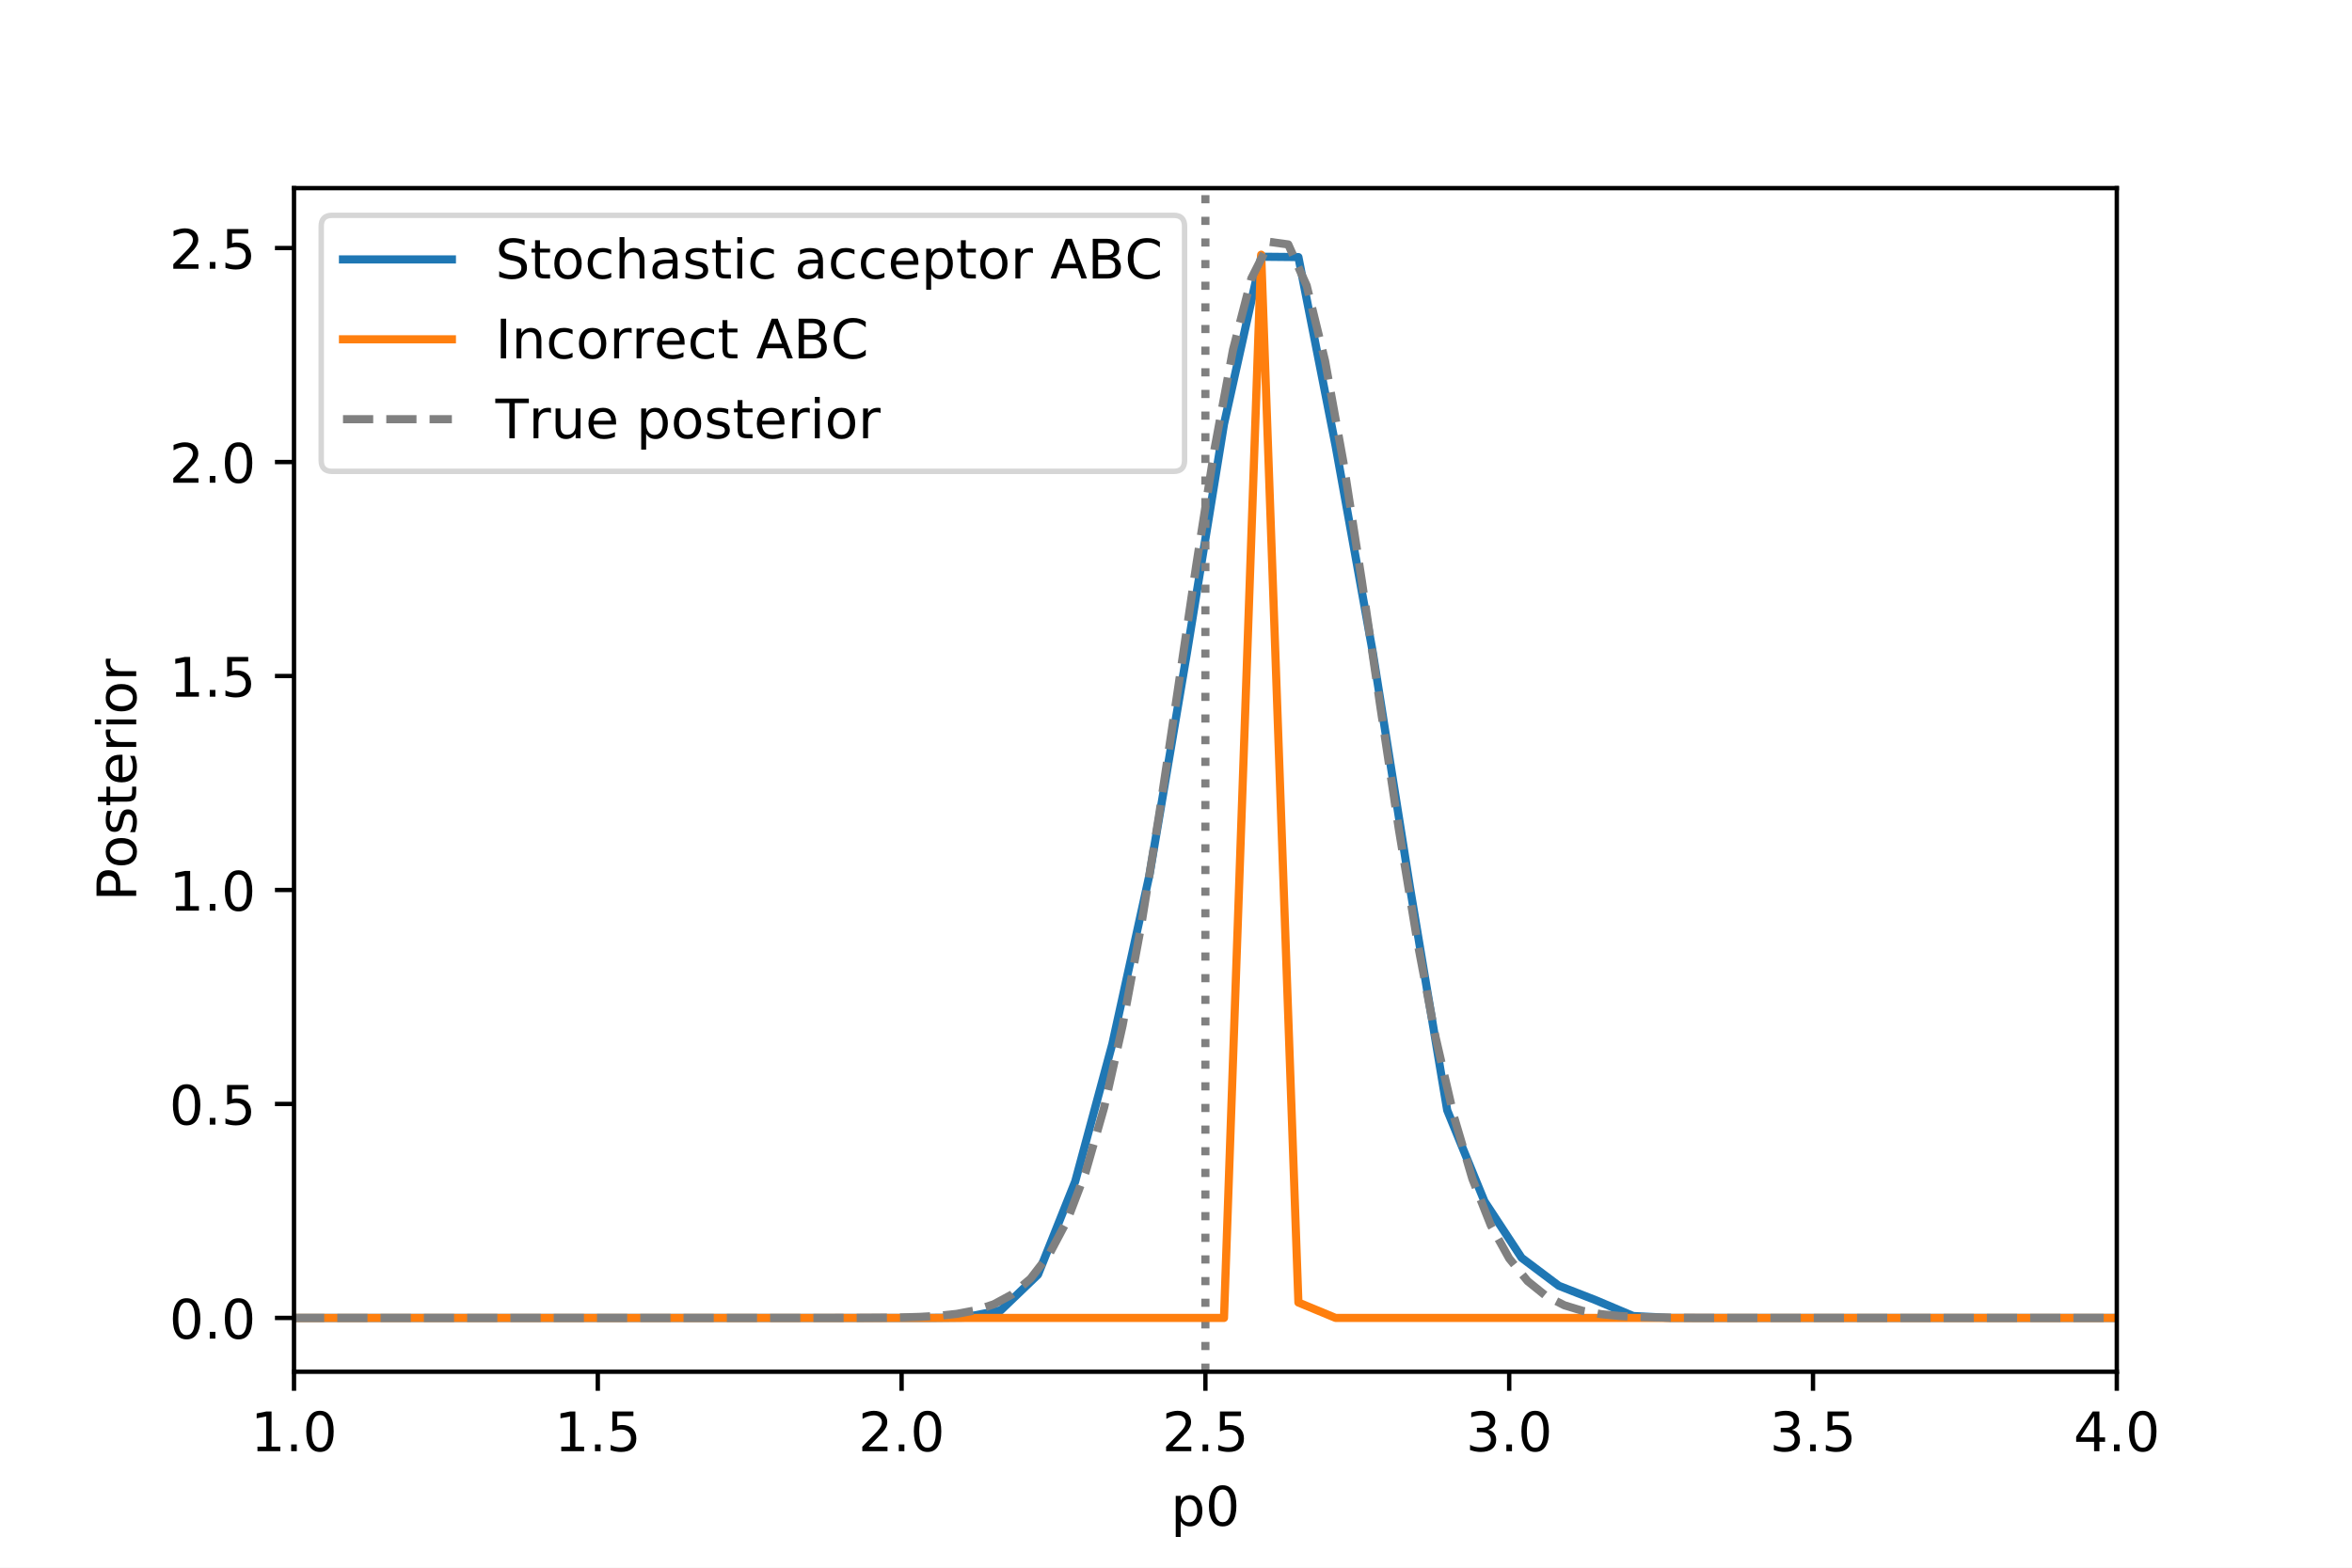
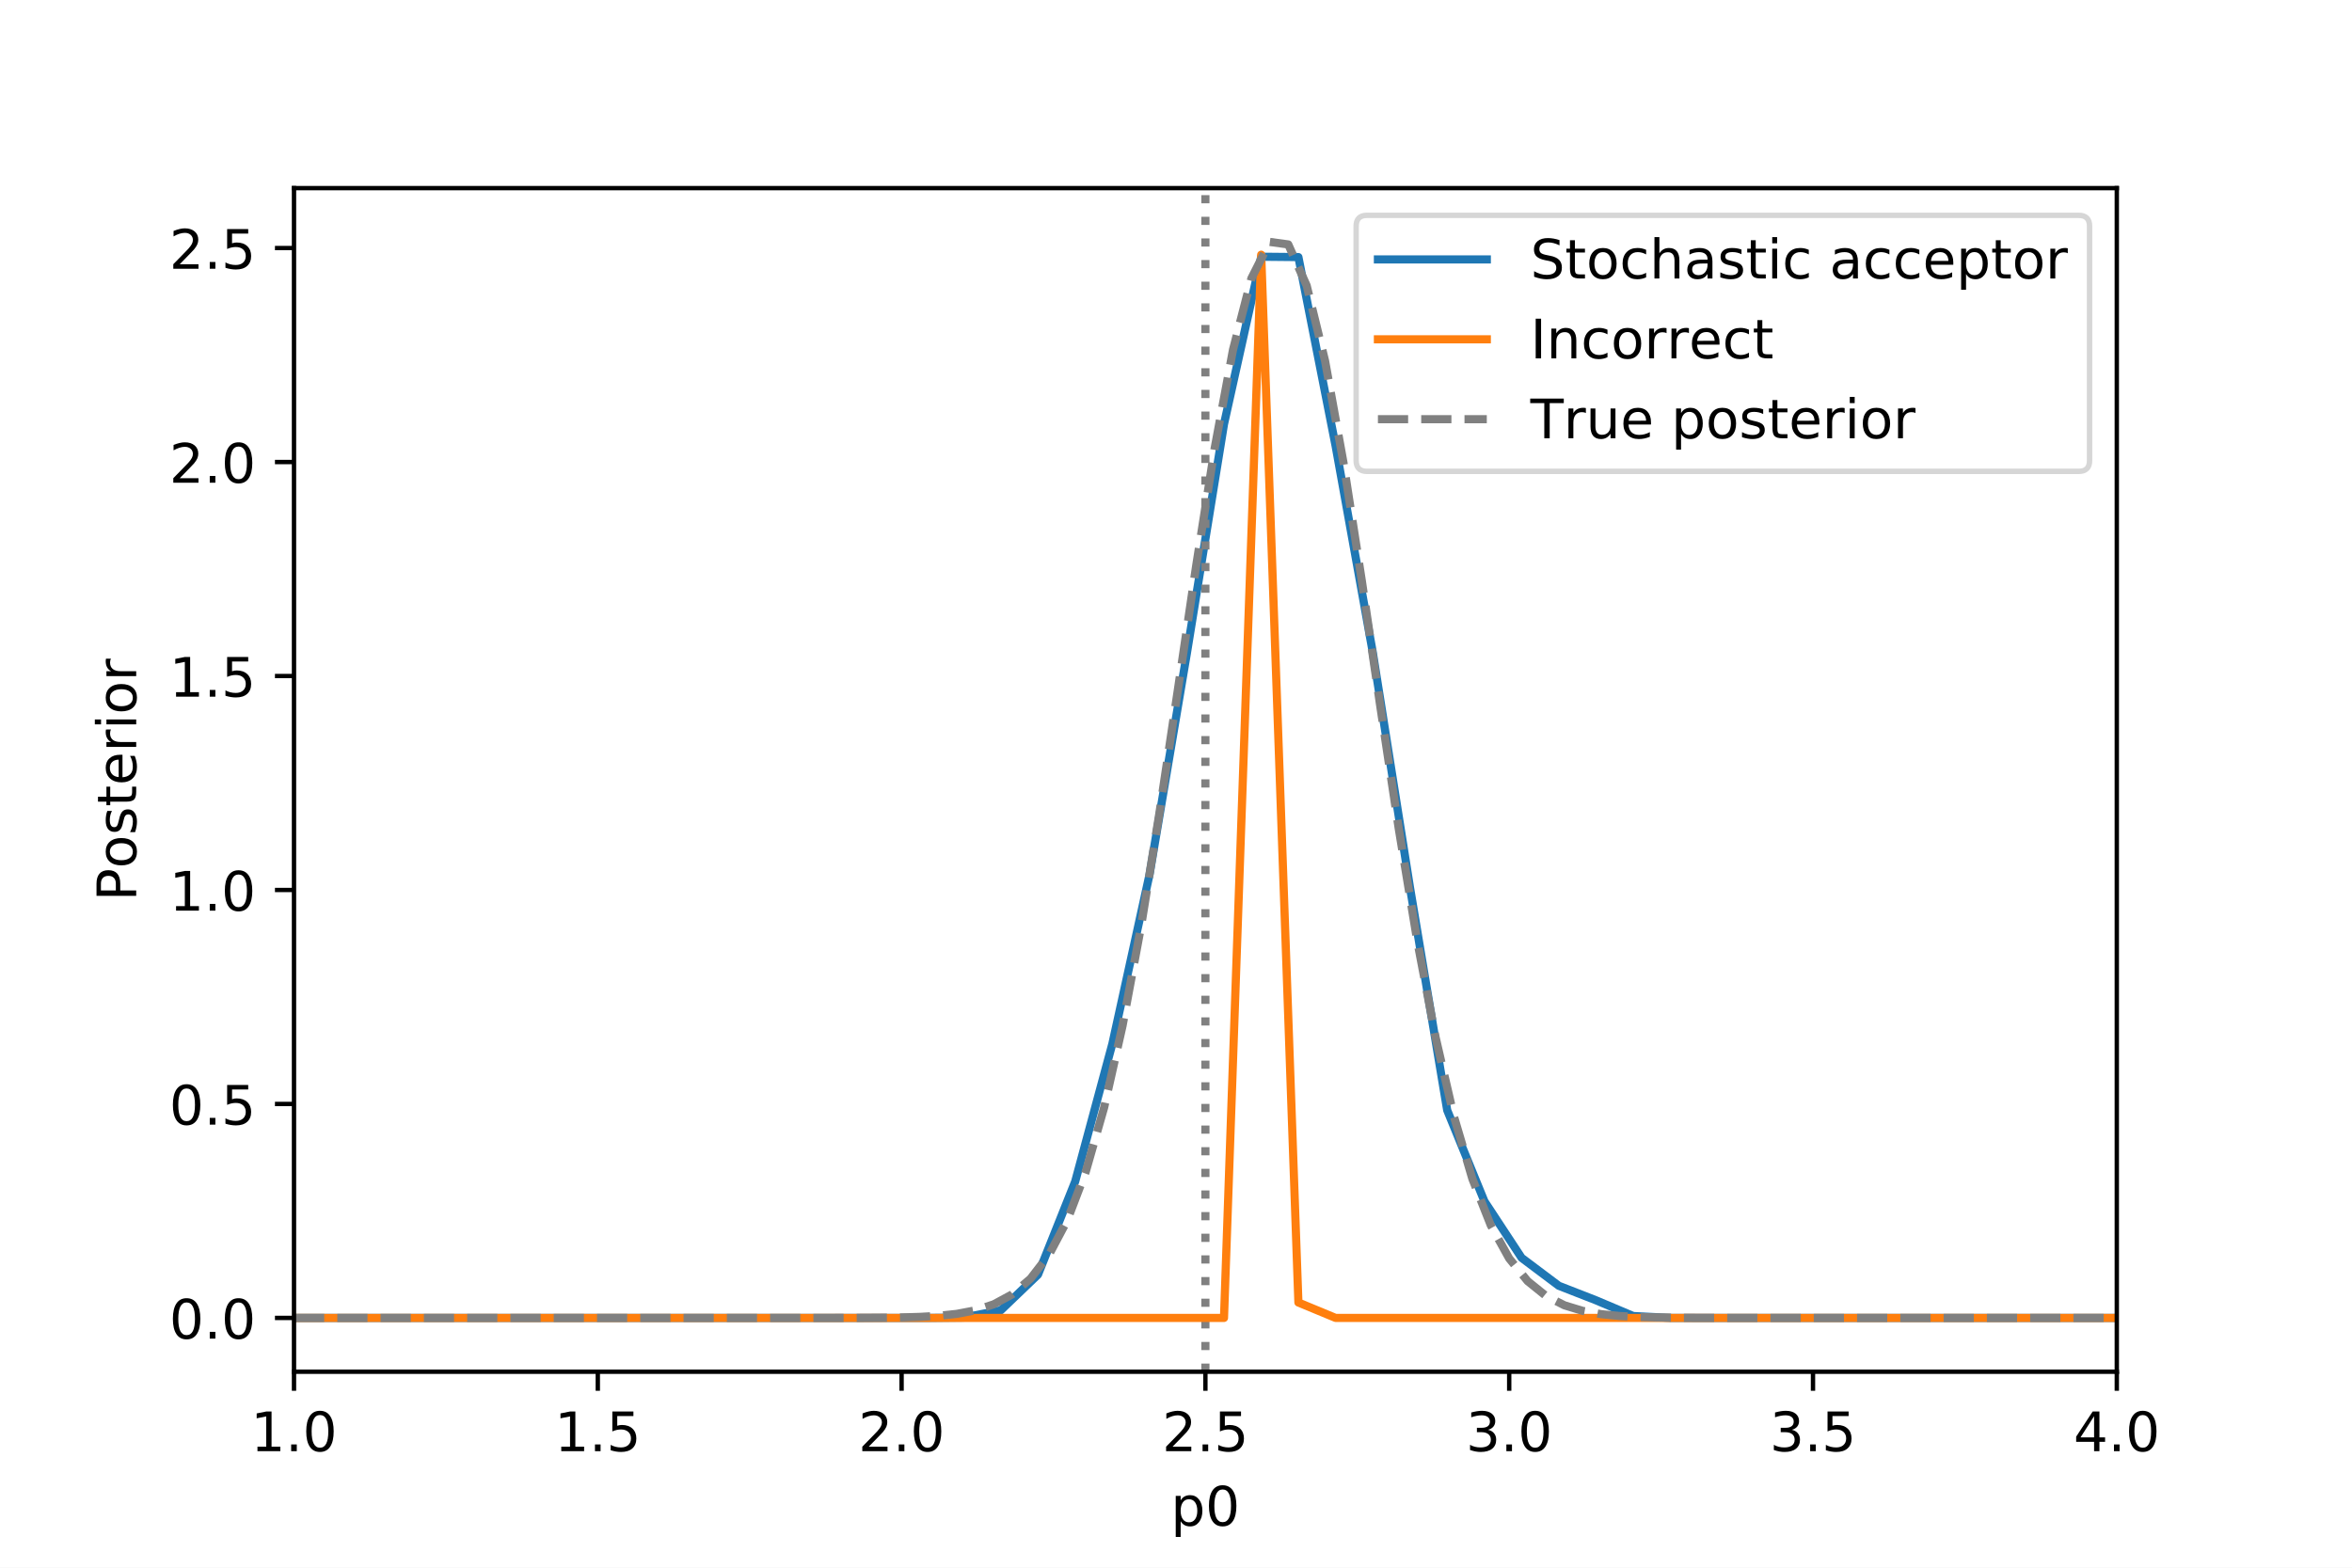
<svg xmlns="http://www.w3.org/2000/svg" xmlns:xlink="http://www.w3.org/1999/xlink" height="288pt" version="1.1" viewBox="0 0 432 288" width="432pt">
  <defs>
    <style type="text/css">
*{stroke-linecap:butt;stroke-linejoin:round;}
  </style>
  </defs>
  <g id="figure_1">
    <g id="patch_1">
      <path d="M 0 288  L 432 288  L 432 0  L 0 0  z " style="fill:#ffffff;" />
    </g>
    <g id="axes_1">
      <g id="patch_2">
        <path d="M 54 252  L 388.8 252  L 388.8 34.56  L 54 34.56  z " style="fill:#ffffff;" />
      </g>
      <g id="matplotlib.axis_1">
        <g id="xtick_1">
          <g id="line2d_1">
            <defs>
-               <path d="M 0 0  L 0 3.5  " id="maf47d4e8b6" style="stroke:#000000;stroke-width:0.8;" />
-             </defs>
-             <g>
-               <use style="stroke:#000000;stroke-width:0.8;" x="54" xlink:href="#maf47d4e8b6" y="252" />
+               <path d="M 0 0  L 0 3.5  " id="m9cbf5cbd6d" style="stroke:#000000;stroke-width:0.8;" />
+             </defs>
+             <g>
+               <use style="stroke:#000000;stroke-width:0.8;" x="54" xlink:href="#m9cbf5cbd6d" y="252" />
            </g>
          </g>
          <g id="text_1">
            <defs>
              <path d="M 12.406 8.297  L 28.516 8.297  L 28.516 63.922  L 10.984 60.406  L 10.984 69.391  L 28.422 72.906  L 38.281 72.906  L 38.281 8.297  L 54.391 8.297  L 54.391 0  L 12.406 0  z " id="DejaVuSans-49" />
              <path d="M 10.688 12.406  L 21 12.406  L 21 0  L 10.688 0  z " id="DejaVuSans-46" />
              <path d="M 31.781 66.406  Q 24.172 66.406 20.328 58.906  Q 16.5 51.422 16.5 36.375  Q 16.5 21.391 20.328 13.891  Q 24.172 6.391 31.781 6.391  Q 39.453 6.391 43.281 13.891  Q 47.125 21.391 47.125 36.375  Q 47.125 51.422 43.281 58.906  Q 39.453 66.406 31.781 66.406  z M 31.781 74.219  Q 44.047 74.219 50.516 64.516  Q 56.984 54.828 56.984 36.375  Q 56.984 17.969 50.516 8.266  Q 44.047 -1.422 31.781 -1.422  Q 19.531 -1.422 13.062 8.266  Q 6.594 17.969 6.594 36.375  Q 6.594 54.828 13.062 64.516  Q 19.531 74.219 31.781 74.219  z " id="DejaVuSans-48" />
            </defs>
            <g transform="translate(46.04844 266.5984)scale(0.1 -0.1)">
              <use xlink:href="#DejaVuSans-49" />
              <use x="63.623" xlink:href="#DejaVuSans-46" />
              <use x="95.41" xlink:href="#DejaVuSans-48" />
            </g>
          </g>
        </g>
        <g id="xtick_2">
          <g id="line2d_2">
            <g>
-               <use style="stroke:#000000;stroke-width:0.8;" x="109.8" xlink:href="#maf47d4e8b6" y="252" />
+               <use style="stroke:#000000;stroke-width:0.8;" x="109.8" xlink:href="#m9cbf5cbd6d" y="252" />
            </g>
          </g>
          <g id="text_2">
            <defs>
              <path d="M 10.797 72.906  L 49.516 72.906  L 49.516 64.594  L 19.828 64.594  L 19.828 46.734  Q 21.969 47.469 24.109 47.828  Q 26.266 48.188 28.422 48.188  Q 40.625 48.188 47.75 41.5  Q 54.891 34.812 54.891 23.391  Q 54.891 11.625 47.562 5.094  Q 40.234 -1.422 26.906 -1.422  Q 22.312 -1.422 17.547 -0.641  Q 12.797 0.141 7.719 1.703  L 7.719 11.625  Q 12.109 9.234 16.797 8.062  Q 21.484 6.891 26.703 6.891  Q 35.156 6.891 40.078 11.328  Q 45.016 15.766 45.016 23.391  Q 45.016 31 40.078 35.438  Q 35.156 39.891 26.703 39.891  Q 22.75 39.891 18.812 39.016  Q 14.891 38.141 10.797 36.281  z " id="DejaVuSans-53" />
            </defs>
            <g transform="translate(101.8484 266.5984)scale(0.1 -0.1)">
              <use xlink:href="#DejaVuSans-49" />
              <use x="63.623" xlink:href="#DejaVuSans-46" />
              <use x="95.41" xlink:href="#DejaVuSans-53" />
            </g>
          </g>
        </g>
        <g id="xtick_3">
          <g id="line2d_3">
            <g>
-               <use style="stroke:#000000;stroke-width:0.8;" x="165.6" xlink:href="#maf47d4e8b6" y="252" />
+               <use style="stroke:#000000;stroke-width:0.8;" x="165.6" xlink:href="#m9cbf5cbd6d" y="252" />
            </g>
          </g>
          <g id="text_3">
            <defs>
              <path d="M 19.188 8.297  L 53.609 8.297  L 53.609 0  L 7.328 0  L 7.328 8.297  Q 12.938 14.109 22.625 23.891  Q 32.328 33.688 34.812 36.531  Q 39.547 41.844 41.422 45.531  Q 43.312 49.219 43.312 52.781  Q 43.312 58.594 39.234 62.25  Q 35.156 65.922 28.609 65.922  Q 23.969 65.922 18.812 64.312  Q 13.672 62.703 7.812 59.422  L 7.812 69.391  Q 13.766 71.781 18.938 73  Q 24.125 74.219 28.422 74.219  Q 39.75 74.219 46.484 68.547  Q 53.219 62.891 53.219 53.422  Q 53.219 48.922 51.531 44.891  Q 49.859 40.875 45.406 35.406  Q 44.188 33.984 37.641 27.219  Q 31.109 20.453 19.188 8.297  z " id="DejaVuSans-50" />
            </defs>
            <g transform="translate(157.6484 266.5984)scale(0.1 -0.1)">
              <use xlink:href="#DejaVuSans-50" />
              <use x="63.623" xlink:href="#DejaVuSans-46" />
              <use x="95.41" xlink:href="#DejaVuSans-48" />
            </g>
          </g>
        </g>
        <g id="xtick_4">
          <g id="line2d_4">
            <g>
-               <use style="stroke:#000000;stroke-width:0.8;" x="221.4" xlink:href="#maf47d4e8b6" y="252" />
+               <use style="stroke:#000000;stroke-width:0.8;" x="221.4" xlink:href="#m9cbf5cbd6d" y="252" />
            </g>
          </g>
          <g id="text_4">
            <g transform="translate(213.4484 266.5984)scale(0.1 -0.1)">
              <use xlink:href="#DejaVuSans-50" />
              <use x="63.623" xlink:href="#DejaVuSans-46" />
              <use x="95.41" xlink:href="#DejaVuSans-53" />
            </g>
          </g>
        </g>
        <g id="xtick_5">
          <g id="line2d_5">
            <g>
-               <use style="stroke:#000000;stroke-width:0.8;" x="277.2" xlink:href="#maf47d4e8b6" y="252" />
+               <use style="stroke:#000000;stroke-width:0.8;" x="277.2" xlink:href="#m9cbf5cbd6d" y="252" />
            </g>
          </g>
          <g id="text_5">
            <defs>
              <path d="M 40.578 39.312  Q 47.656 37.797 51.625 33  Q 55.609 28.219 55.609 21.188  Q 55.609 10.406 48.188 4.484  Q 40.766 -1.422 27.094 -1.422  Q 22.516 -1.422 17.656 -0.516  Q 12.797 0.391 7.625 2.203  L 7.625 11.719  Q 11.719 9.328 16.594 8.109  Q 21.484 6.891 26.812 6.891  Q 36.078 6.891 40.938 10.547  Q 45.797 14.203 45.797 21.188  Q 45.797 27.641 41.281 31.266  Q 36.766 34.906 28.719 34.906  L 20.219 34.906  L 20.219 43.016  L 29.109 43.016  Q 36.375 43.016 40.234 45.922  Q 44.094 48.828 44.094 54.297  Q 44.094 59.906 40.109 62.906  Q 36.141 65.922 28.719 65.922  Q 24.656 65.922 20.016 65.031  Q 15.375 64.156 9.812 62.312  L 9.812 71.094  Q 15.438 72.656 20.344 73.438  Q 25.25 74.219 29.594 74.219  Q 40.828 74.219 47.359 69.109  Q 53.906 64.016 53.906 55.328  Q 53.906 49.266 50.438 45.094  Q 46.969 40.922 40.578 39.312  z " id="DejaVuSans-51" />
            </defs>
            <g transform="translate(269.2484 266.5984)scale(0.1 -0.1)">
              <use xlink:href="#DejaVuSans-51" />
              <use x="63.623" xlink:href="#DejaVuSans-46" />
              <use x="95.41" xlink:href="#DejaVuSans-48" />
            </g>
          </g>
        </g>
        <g id="xtick_6">
          <g id="line2d_6">
            <g>
-               <use style="stroke:#000000;stroke-width:0.8;" x="333" xlink:href="#maf47d4e8b6" y="252" />
+               <use style="stroke:#000000;stroke-width:0.8;" x="333" xlink:href="#m9cbf5cbd6d" y="252" />
            </g>
          </g>
          <g id="text_6">
            <g transform="translate(325.0484 266.5984)scale(0.1 -0.1)">
              <use xlink:href="#DejaVuSans-51" />
              <use x="63.623" xlink:href="#DejaVuSans-46" />
              <use x="95.41" xlink:href="#DejaVuSans-53" />
            </g>
          </g>
        </g>
        <g id="xtick_7">
          <g id="line2d_7">
            <g>
-               <use style="stroke:#000000;stroke-width:0.8;" x="388.8" xlink:href="#maf47d4e8b6" y="252" />
+               <use style="stroke:#000000;stroke-width:0.8;" x="388.8" xlink:href="#m9cbf5cbd6d" y="252" />
            </g>
          </g>
          <g id="text_7">
            <defs>
              <path d="M 37.797 64.312  L 12.891 25.391  L 37.797 25.391  z M 35.203 72.906  L 47.609 72.906  L 47.609 25.391  L 58.016 25.391  L 58.016 17.188  L 47.609 17.188  L 47.609 0  L 37.797 0  L 37.797 17.188  L 4.891 17.188  L 4.891 26.703  z " id="DejaVuSans-52" />
            </defs>
            <g transform="translate(380.8484 266.5984)scale(0.1 -0.1)">
              <use xlink:href="#DejaVuSans-52" />
              <use x="63.623" xlink:href="#DejaVuSans-46" />
              <use x="95.41" xlink:href="#DejaVuSans-48" />
            </g>
          </g>
        </g>
        <g id="text_8">
          <defs>
            <path d="M 18.109 8.203  L 18.109 -20.797  L 9.078 -20.797  L 9.078 54.688  L 18.109 54.688  L 18.109 46.391  Q 20.953 51.266 25.266 53.625  Q 29.594 56 35.594 56  Q 45.562 56 51.781 48.094  Q 58.016 40.188 58.016 27.297  Q 58.016 14.406 51.781 6.484  Q 45.562 -1.422 35.594 -1.422  Q 29.594 -1.422 25.266 0.953  Q 20.953 3.328 18.109 8.203  z M 48.688 27.297  Q 48.688 37.203 44.609 42.844  Q 40.531 48.484 33.406 48.484  Q 26.266 48.484 22.188 42.844  Q 18.109 37.203 18.109 27.297  Q 18.109 17.391 22.188 11.75  Q 26.266 6.109 33.406 6.109  Q 40.531 6.109 44.609 11.75  Q 48.688 17.391 48.688 27.297  z " id="DejaVuSans-112" />
          </defs>
          <g transform="translate(215.0445 280.2766)scale(0.1 -0.1)">
            <use xlink:href="#DejaVuSans-112" />
            <use x="63.477" xlink:href="#DejaVuSans-48" />
          </g>
        </g>
      </g>
      <g id="matplotlib.axis_2">
        <g id="ytick_1">
          <g id="line2d_8">
            <defs>
-               <path d="M 0 0  L -3.5 0  " id="mdc20c401bd" style="stroke:#000000;stroke-width:0.8;" />
-             </defs>
-             <g>
-               <use style="stroke:#000000;stroke-width:0.8;" x="54" xlink:href="#mdc20c401bd" y="242.116" />
+               <path d="M 0 0  L -3.5 0  " id="m8000a5dd09" style="stroke:#000000;stroke-width:0.8;" />
+             </defs>
+             <g>
+               <use style="stroke:#000000;stroke-width:0.8;" x="54" xlink:href="#m8000a5dd09" y="242.116" />
            </g>
          </g>
          <g id="text_9">
            <g transform="translate(31.09688 245.9156)scale(0.1 -0.1)">
              <use xlink:href="#DejaVuSans-48" />
              <use x="63.623" xlink:href="#DejaVuSans-46" />
              <use x="95.41" xlink:href="#DejaVuSans-48" />
            </g>
          </g>
        </g>
        <g id="ytick_2">
          <g id="line2d_9">
            <g>
-               <use style="stroke:#000000;stroke-width:0.8;" x="54" xlink:href="#mdc20c401bd" y="202.807" />
+               <use style="stroke:#000000;stroke-width:0.8;" x="54" xlink:href="#m8000a5dd09" y="202.807" />
            </g>
          </g>
          <g id="text_10">
            <g transform="translate(31.09688 206.6063)scale(0.1 -0.1)">
              <use xlink:href="#DejaVuSans-48" />
              <use x="63.623" xlink:href="#DejaVuSans-46" />
              <use x="95.41" xlink:href="#DejaVuSans-53" />
            </g>
          </g>
        </g>
        <g id="ytick_3">
          <g id="line2d_10">
            <g>
-               <use style="stroke:#000000;stroke-width:0.8;" x="54" xlink:href="#mdc20c401bd" y="163.498" />
+               <use style="stroke:#000000;stroke-width:0.8;" x="54" xlink:href="#m8000a5dd09" y="163.498" />
            </g>
          </g>
          <g id="text_11">
            <g transform="translate(31.09688 167.2971)scale(0.1 -0.1)">
              <use xlink:href="#DejaVuSans-49" />
              <use x="63.623" xlink:href="#DejaVuSans-46" />
              <use x="95.41" xlink:href="#DejaVuSans-48" />
            </g>
          </g>
        </g>
        <g id="ytick_4">
          <g id="line2d_11">
            <g>
-               <use style="stroke:#000000;stroke-width:0.8;" x="54" xlink:href="#mdc20c401bd" y="124.189" />
+               <use style="stroke:#000000;stroke-width:0.8;" x="54" xlink:href="#m8000a5dd09" y="124.189" />
            </g>
          </g>
          <g id="text_12">
            <g transform="translate(31.09688 127.9878)scale(0.1 -0.1)">
              <use xlink:href="#DejaVuSans-49" />
              <use x="63.623" xlink:href="#DejaVuSans-46" />
              <use x="95.41" xlink:href="#DejaVuSans-53" />
            </g>
          </g>
        </g>
        <g id="ytick_5">
          <g id="line2d_12">
            <g>
-               <use style="stroke:#000000;stroke-width:0.8;" x="54" xlink:href="#mdc20c401bd" y="84.879" />
+               <use style="stroke:#000000;stroke-width:0.8;" x="54" xlink:href="#m8000a5dd09" y="84.879" />
            </g>
          </g>
          <g id="text_13">
            <g transform="translate(31.09688 88.6786)scale(0.1 -0.1)">
              <use xlink:href="#DejaVuSans-50" />
              <use x="63.623" xlink:href="#DejaVuSans-46" />
              <use x="95.41" xlink:href="#DejaVuSans-48" />
            </g>
          </g>
        </g>
        <g id="ytick_6">
          <g id="line2d_13">
            <g>
-               <use style="stroke:#000000;stroke-width:0.8;" x="54" xlink:href="#mdc20c401bd" y="45.57" />
+               <use style="stroke:#000000;stroke-width:0.8;" x="54" xlink:href="#m8000a5dd09" y="45.57" />
            </g>
          </g>
          <g id="text_14">
            <g transform="translate(31.09688 49.36935)scale(0.1 -0.1)">
              <use xlink:href="#DejaVuSans-50" />
              <use x="63.623" xlink:href="#DejaVuSans-46" />
              <use x="95.41" xlink:href="#DejaVuSans-53" />
            </g>
          </g>
        </g>
        <g id="text_15">
          <defs>
            <path d="M 19.672 64.797  L 19.672 37.406  L 32.078 37.406  Q 38.969 37.406 42.719 40.969  Q 46.484 44.531 46.484 51.125  Q 46.484 57.672 42.719 61.234  Q 38.969 64.797 32.078 64.797  z M 9.812 72.906  L 32.078 72.906  Q 44.344 72.906 50.609 67.359  Q 56.891 61.812 56.891 51.125  Q 56.891 40.328 50.609 34.812  Q 44.344 29.297 32.078 29.297  L 19.672 29.297  L 19.672 0  L 9.812 0  z " id="DejaVuSans-80" />
            <path d="M 30.609 48.391  Q 23.391 48.391 19.188 42.75  Q 14.984 37.109 14.984 27.297  Q 14.984 17.484 19.156 11.844  Q 23.344 6.203 30.609 6.203  Q 37.797 6.203 41.984 11.859  Q 46.188 17.531 46.188 27.297  Q 46.188 37.016 41.984 42.703  Q 37.797 48.391 30.609 48.391  z M 30.609 56  Q 42.328 56 49.016 48.375  Q 55.719 40.766 55.719 27.297  Q 55.719 13.875 49.016 6.219  Q 42.328 -1.422 30.609 -1.422  Q 18.844 -1.422 12.172 6.219  Q 5.516 13.875 5.516 27.297  Q 5.516 40.766 12.172 48.375  Q 18.844 56 30.609 56  z " id="DejaVuSans-111" />
            <path d="M 44.281 53.078  L 44.281 44.578  Q 40.484 46.531 36.375 47.5  Q 32.281 48.484 27.875 48.484  Q 21.188 48.484 17.844 46.438  Q 14.5 44.391 14.5 40.281  Q 14.5 37.156 16.891 35.375  Q 19.281 33.594 26.516 31.984  L 29.594 31.297  Q 39.156 29.25 43.188 25.516  Q 47.219 21.781 47.219 15.094  Q 47.219 7.469 41.188 3.016  Q 35.156 -1.422 24.609 -1.422  Q 20.219 -1.422 15.453 -0.562  Q 10.688 0.297 5.422 2  L 5.422 11.281  Q 10.406 8.688 15.234 7.391  Q 20.062 6.109 24.812 6.109  Q 31.156 6.109 34.562 8.281  Q 37.984 10.453 37.984 14.406  Q 37.984 18.062 35.516 20.016  Q 33.062 21.969 24.703 23.781  L 21.578 24.516  Q 13.234 26.266 9.516 29.906  Q 5.812 33.547 5.812 39.891  Q 5.812 47.609 11.281 51.797  Q 16.75 56 26.812 56  Q 31.781 56 36.172 55.266  Q 40.578 54.547 44.281 53.078  z " id="DejaVuSans-115" />
            <path d="M 18.312 70.219  L 18.312 54.688  L 36.812 54.688  L 36.812 47.703  L 18.312 47.703  L 18.312 18.016  Q 18.312 11.328 20.141 9.422  Q 21.969 7.516 27.594 7.516  L 36.812 7.516  L 36.812 0  L 27.594 0  Q 17.188 0 13.234 3.875  Q 9.281 7.766 9.281 18.016  L 9.281 47.703  L 2.688 47.703  L 2.688 54.688  L 9.281 54.688  L 9.281 70.219  z " id="DejaVuSans-116" />
            <path d="M 56.203 29.594  L 56.203 25.203  L 14.891 25.203  Q 15.484 15.922 20.484 11.062  Q 25.484 6.203 34.422 6.203  Q 39.594 6.203 44.453 7.469  Q 49.312 8.734 54.109 11.281  L 54.109 2.781  Q 49.266 0.734 44.188 -0.344  Q 39.109 -1.422 33.891 -1.422  Q 20.797 -1.422 13.156 6.188  Q 5.516 13.812 5.516 26.812  Q 5.516 40.234 12.766 48.109  Q 20.016 56 32.328 56  Q 43.359 56 49.781 48.891  Q 56.203 41.797 56.203 29.594  z M 47.219 32.234  Q 47.125 39.594 43.094 43.984  Q 39.062 48.391 32.422 48.391  Q 24.906 48.391 20.391 44.141  Q 15.875 39.891 15.188 32.172  z " id="DejaVuSans-101" />
            <path d="M 41.109 46.297  Q 39.594 47.172 37.812 47.578  Q 36.031 48 33.891 48  Q 26.266 48 22.188 43.047  Q 18.109 38.094 18.109 28.812  L 18.109 0  L 9.078 0  L 9.078 54.688  L 18.109 54.688  L 18.109 46.188  Q 20.953 51.172 25.484 53.578  Q 30.031 56 36.531 56  Q 37.453 56 38.578 55.875  Q 39.703 55.766 41.062 55.516  z " id="DejaVuSans-114" />
            <path d="M 9.422 54.688  L 18.406 54.688  L 18.406 0  L 9.422 0  z M 9.422 75.984  L 18.406 75.984  L 18.406 64.594  L 9.422 64.594  z " id="DejaVuSans-105" />
          </defs>
          <g transform="translate(25.01719 165.5527)rotate(-90)scale(0.1 -0.1)">
            <use xlink:href="#DejaVuSans-80" />
            <use x="60.256" xlink:href="#DejaVuSans-111" />
            <use x="121.438" xlink:href="#DejaVuSans-115" />
            <use x="173.537" xlink:href="#DejaVuSans-116" />
            <use x="212.746" xlink:href="#DejaVuSans-101" />
            <use x="274.27" xlink:href="#DejaVuSans-114" />
            <use x="315.383" xlink:href="#DejaVuSans-105" />
            <use x="343.166" xlink:href="#DejaVuSans-111" />
            <use x="404.348" xlink:href="#DejaVuSans-114" />
          </g>
        </g>
      </g>
      <g id="line2d_14">
-         <path clip-path="url(#p0e08b265be)" d="M 54 242.116  L 60.833 242.116  L 67.665 242.116  L 74.498 242.116  L 81.331 242.116  L 88.163 242.116  L 94.996 242.116  L 101.829 242.116  L 108.661 242.116  L 115.494 242.116  L 122.327 242.116  L 129.159 242.116  L 135.992 242.116  L 142.824 242.116  L 149.657 242.116  L 156.49 242.116  L 163.322 242.116  L 170.155 242.116  L 176.988 242.048  L 183.82 240.712  L 190.653 234.159  L 197.486 217.049  L 204.318 191.729  L 211.151 160.605  L 217.984 120.085  L 224.816 77.909  L 231.649 47.162  L 238.482 47.228  L 245.314 81.918  L 252.147 119.866  L 258.98 163.066  L 265.812 203.962  L 272.645 220.683  L 279.478 231.077  L 286.31 236.21  L 293.143 238.878  L 299.976 241.766  L 306.808 242.111  L 313.641 242.116  L 320.473 242.116  L 327.306 242.116  L 334.139 242.116  L 340.971 242.116  L 347.804 242.116  L 354.637 242.116  L 361.469 242.116  L 368.302 242.116  L 375.135 242.116  L 381.967 242.116  L 388.8 242.116  " style="fill:none;stroke:#1f77b4;stroke-linecap:square;stroke-width:1.5;" />
+         <path clip-path="url(#p7835efc0e8)" d="M 54 242.116  L 60.833 242.116  L 67.665 242.116  L 74.498 242.116  L 81.331 242.116  L 88.163 242.116  L 94.996 242.116  L 101.829 242.116  L 108.661 242.116  L 115.494 242.116  L 122.327 242.116  L 129.159 242.116  L 135.992 242.116  L 142.824 242.116  L 149.657 242.116  L 156.49 242.116  L 163.322 242.116  L 170.155 242.116  L 176.988 242.048  L 183.82 240.712  L 190.653 234.159  L 197.486 217.049  L 204.318 191.729  L 211.151 160.605  L 217.984 120.085  L 224.816 77.909  L 231.649 47.162  L 238.482 47.228  L 245.314 81.918  L 252.147 119.866  L 258.98 163.066  L 265.812 203.962  L 272.645 220.683  L 279.478 231.077  L 286.31 236.21  L 293.143 238.878  L 299.976 241.766  L 306.808 242.111  L 313.641 242.116  L 320.473 242.116  L 327.306 242.116  L 334.139 242.116  L 340.971 242.116  L 347.804 242.116  L 354.637 242.116  L 361.469 242.116  L 368.302 242.116  L 375.135 242.116  L 381.967 242.116  L 388.8 242.116  " style="fill:none;stroke:#1f77b4;stroke-linecap:square;stroke-width:1.5;" />
      </g>
      <g id="line2d_15">
-         <path clip-path="url(#p0e08b265be)" d="M 221.4 252  L 221.4 34.56  " style="fill:none;stroke:#808080;stroke-dasharray:1.5,2.475;stroke-dashoffset:0;stroke-width:1.5;" />
+         <path clip-path="url(#p7835efc0e8)" d="M 221.4 252  L 221.4 34.56  " style="fill:none;stroke:#808080;stroke-dasharray:1.5,2.475;stroke-dashoffset:0;stroke-width:1.5;" />
      </g>
      <g id="line2d_16">
-         <path clip-path="url(#p0e08b265be)" d="M 54 242.116  L 60.833 242.116  L 67.665 242.116  L 74.498 242.116  L 81.331 242.116  L 88.163 242.116  L 94.996 242.116  L 101.829 242.116  L 108.661 242.116  L 115.494 242.116  L 122.327 242.116  L 129.159 242.116  L 135.992 242.116  L 142.824 242.116  L 149.657 242.116  L 156.49 242.116  L 163.322 242.116  L 170.155 242.116  L 176.988 242.116  L 183.82 242.116  L 190.653 242.116  L 197.486 242.116  L 204.318 242.116  L 211.151 242.116  L 217.984 242.116  L 224.816 242.116  L 231.649 46.794  L 238.482 239.284  L 245.314 242.116  L 252.147 242.116  L 258.98 242.116  L 265.812 242.116  L 272.645 242.116  L 279.478 242.116  L 286.31 242.116  L 293.143 242.116  L 299.976 242.116  L 306.808 242.116  L 313.641 242.116  L 320.473 242.116  L 327.306 242.116  L 334.139 242.116  L 340.971 242.116  L 347.804 242.116  L 354.637 242.116  L 361.469 242.116  L 368.302 242.116  L 375.135 242.116  L 381.967 242.116  L 388.8 242.116  " style="fill:none;stroke:#ff7f0e;stroke-linecap:square;stroke-width:1.5;" />
+         <path clip-path="url(#p7835efc0e8)" d="M 54 242.116  L 60.833 242.116  L 67.665 242.116  L 74.498 242.116  L 81.331 242.116  L 88.163 242.116  L 94.996 242.116  L 101.829 242.116  L 108.661 242.116  L 115.494 242.116  L 122.327 242.116  L 129.159 242.116  L 135.992 242.116  L 142.824 242.116  L 149.657 242.116  L 156.49 242.116  L 163.322 242.116  L 170.155 242.116  L 176.988 242.116  L 183.82 242.116  L 190.653 242.116  L 197.486 242.116  L 204.318 242.116  L 211.151 242.116  L 217.984 242.116  L 224.816 242.116  L 231.649 46.794  L 238.482 239.284  L 245.314 242.116  L 252.147 242.116  L 258.98 242.116  L 265.812 242.116  L 272.645 242.116  L 279.478 242.116  L 286.31 242.116  L 293.143 242.116  L 299.976 242.116  L 306.808 242.116  L 313.641 242.116  L 320.473 242.116  L 327.306 242.116  L 334.139 242.116  L 340.971 242.116  L 347.804 242.116  L 354.637 242.116  L 361.469 242.116  L 368.302 242.116  L 375.135 242.116  L 381.967 242.116  L 388.8 242.116  " style="fill:none;stroke:#ff7f0e;stroke-linecap:square;stroke-width:1.5;" />
      </g>
      <g id="line2d_17">
-         <path clip-path="url(#p0e08b265be)" d="M 54 242.116  L 57.382 242.116  L 60.764 242.116  L 64.145 242.116  L 67.527 242.116  L 70.909 242.116  L 74.291 242.116  L 77.673 242.116  L 81.055 242.116  L 84.436 242.116  L 87.818 242.116  L 91.2 242.116  L 94.582 242.116  L 97.964 242.116  L 101.345 242.116  L 104.727 242.116  L 108.109 242.116  L 111.491 242.116  L 114.873 242.116  L 118.255 242.116  L 121.636 242.116  L 125.018 242.116  L 128.4 242.116  L 131.782 242.116  L 135.164 242.116  L 138.545 242.116  L 141.927 242.116  L 145.309 242.116  L 148.691 242.115  L 152.073 242.113  L 155.455 242.108  L 158.836 242.097  L 162.218 242.073  L 165.6 242.024  L 168.982 241.924  L 172.364 241.73  L 175.745 241.371  L 179.127 240.727  L 182.509 239.622  L 185.891 237.799  L 189.273 234.913  L 192.655 230.532  L 196.036 224.157  L 199.418 215.278  L 202.8 203.457  L 206.182 188.437  L 209.564 170.27  L 212.945 149.422  L 216.327 126.837  L 219.709 103.921  L 223.091 82.424  L 226.473 64.238  L 229.855 51.126  L 233.236 44.444  L 236.618 44.906  L 240 52.463  L 243.382 66.308  L 246.764 85.02  L 250.145 106.802  L 253.527 129.768  L 256.909 152.201  L 260.291 172.749  L 263.673 190.532  L 267.055 205.139  L 270.436 216.566  L 273.818 225.098  L 277.2 231.19  L 280.582 235.354  L 283.964 238.082  L 287.345 239.797  L 290.727 240.831  L 294.109 241.429  L 297.491 241.763  L 300.873 241.941  L 304.255 242.032  L 307.636 242.078  L 311.018 242.099  L 314.4 242.109  L 317.782 242.113  L 321.164 242.115  L 324.545 242.116  L 327.927 242.116  L 331.309 242.116  L 334.691 242.116  L 338.073 242.116  L 341.455 242.116  L 344.836 242.116  L 348.218 242.116  L 351.6 242.116  L 354.982 242.116  L 358.364 242.116  L 361.745 242.116  L 365.127 242.116  L 368.509 242.116  L 371.891 242.116  L 375.273 242.116  L 378.655 242.116  L 382.036 242.116  L 385.418 242.116  L 388.8 242.116  " style="fill:none;stroke:#808080;stroke-dasharray:5.55,2.4;stroke-dashoffset:0;stroke-width:1.5;" />
+         <path clip-path="url(#p7835efc0e8)" d="M 54 242.116  L 57.382 242.116  L 60.764 242.116  L 64.145 242.116  L 67.527 242.116  L 70.909 242.116  L 74.291 242.116  L 77.673 242.116  L 81.055 242.116  L 84.436 242.116  L 87.818 242.116  L 91.2 242.116  L 94.582 242.116  L 97.964 242.116  L 101.345 242.116  L 104.727 242.116  L 108.109 242.116  L 111.491 242.116  L 114.873 242.116  L 118.255 242.116  L 121.636 242.116  L 125.018 242.116  L 128.4 242.116  L 131.782 242.116  L 135.164 242.116  L 138.545 242.116  L 141.927 242.116  L 145.309 242.116  L 148.691 242.115  L 152.073 242.113  L 155.455 242.108  L 158.836 242.097  L 162.218 242.073  L 165.6 242.024  L 168.982 241.924  L 172.364 241.73  L 175.745 241.371  L 179.127 240.727  L 182.509 239.622  L 185.891 237.799  L 189.273 234.913  L 192.655 230.532  L 196.036 224.157  L 199.418 215.278  L 202.8 203.457  L 206.182 188.437  L 209.564 170.27  L 212.945 149.422  L 216.327 126.837  L 219.709 103.921  L 223.091 82.424  L 226.473 64.238  L 229.855 51.126  L 233.236 44.444  L 236.618 44.906  L 240 52.463  L 243.382 66.308  L 246.764 85.02  L 250.145 106.802  L 253.527 129.768  L 256.909 152.201  L 260.291 172.749  L 263.673 190.532  L 267.055 205.139  L 270.436 216.566  L 273.818 225.098  L 277.2 231.19  L 280.582 235.354  L 283.964 238.082  L 287.345 239.797  L 290.727 240.831  L 294.109 241.429  L 297.491 241.763  L 300.873 241.941  L 304.255 242.032  L 307.636 242.078  L 311.018 242.099  L 314.4 242.109  L 317.782 242.113  L 321.164 242.115  L 324.545 242.116  L 327.927 242.116  L 331.309 242.116  L 334.691 242.116  L 338.073 242.116  L 341.455 242.116  L 344.836 242.116  L 348.218 242.116  L 351.6 242.116  L 354.982 242.116  L 358.364 242.116  L 361.745 242.116  L 365.127 242.116  L 368.509 242.116  L 371.891 242.116  L 375.273 242.116  L 378.655 242.116  L 382.036 242.116  L 385.418 242.116  L 388.8 242.116  " style="fill:none;stroke:#808080;stroke-dasharray:5.55,2.4;stroke-dashoffset:0;stroke-width:1.5;" />
      </g>
      <g id="patch_3">
        <path d="M 54 252  L 54 34.56  " style="fill:none;stroke:#000000;stroke-linecap:square;stroke-linejoin:miter;stroke-width:0.8;" />
      </g>
      <g id="patch_4">
        <path d="M 388.8 252  L 388.8 34.56  " style="fill:none;stroke:#000000;stroke-linecap:square;stroke-linejoin:miter;stroke-width:0.8;" />
      </g>
      <g id="patch_5">
        <path d="M 54 252  L 388.8 252  " style="fill:none;stroke:#000000;stroke-linecap:square;stroke-linejoin:miter;stroke-width:0.8;" />
      </g>
      <g id="patch_6">
        <path d="M 54 34.56  L 388.8 34.56  " style="fill:none;stroke:#000000;stroke-linecap:square;stroke-linejoin:miter;stroke-width:0.8;" />
      </g>
      <g id="legend_1">
        <g id="patch_7">
-           <path d="M 61 86.594  L 215.573 86.594  Q 217.573 86.594 217.573 84.594  L 217.573 41.56  Q 217.573 39.56 215.573 39.56  L 61 39.56  Q 59 39.56 59 41.56  L 59 84.594  Q 59 86.594 61 86.594  z " style="fill:#ffffff;opacity:0.8;stroke:#cccccc;stroke-linejoin:miter;" />
+           <path d="M 251.088 86.594  L 381.8 86.594  Q 383.8 86.594 383.8 84.594  L 383.8 41.56  Q 383.8 39.56 381.8 39.56  L 251.088 39.56  Q 249.088 39.56 249.088 41.56  L 249.088 84.594  Q 249.088 86.594 251.088 86.594  z " style="fill:#ffffff;opacity:0.8;stroke:#cccccc;stroke-linejoin:miter;" />
        </g>
        <g id="line2d_18">
-           <path d="M 63 47.658  L 83 47.658  " style="fill:none;stroke:#1f77b4;stroke-linecap:square;stroke-width:1.5;" />
+           <path d="M 253.088 47.658  L 273.087 47.658  " style="fill:none;stroke:#1f77b4;stroke-linecap:square;stroke-width:1.5;" />
        </g>
        <g id="line2d_19" />
        <g id="text_16">
          <defs>
            <path d="M 53.516 70.516  L 53.516 60.891  Q 47.906 63.578 42.922 64.891  Q 37.938 66.219 33.297 66.219  Q 25.25 66.219 20.875 63.094  Q 16.5 59.969 16.5 54.203  Q 16.5 49.359 19.406 46.891  Q 22.312 44.438 30.422 42.922  L 36.375 41.703  Q 47.406 39.594 52.656 34.297  Q 57.906 29 57.906 20.125  Q 57.906 9.516 50.797 4.047  Q 43.703 -1.422 29.984 -1.422  Q 24.812 -1.422 18.969 -0.25  Q 13.141 0.922 6.891 3.219  L 6.891 13.375  Q 12.891 10.016 18.656 8.297  Q 24.422 6.594 29.984 6.594  Q 38.422 6.594 43.016 9.906  Q 47.609 13.234 47.609 19.391  Q 47.609 24.75 44.312 27.781  Q 41.016 30.812 33.5 32.328  L 27.484 33.5  Q 16.453 35.688 11.516 40.375  Q 6.594 45.062 6.594 53.422  Q 6.594 63.094 13.406 68.656  Q 20.219 74.219 32.172 74.219  Q 37.312 74.219 42.625 73.281  Q 47.953 72.359 53.516 70.516  z " id="DejaVuSans-83" />
            <path d="M 48.781 52.594  L 48.781 44.188  Q 44.969 46.297 41.141 47.344  Q 37.312 48.391 33.406 48.391  Q 24.656 48.391 19.812 42.844  Q 14.984 37.312 14.984 27.297  Q 14.984 17.281 19.812 11.734  Q 24.656 6.203 33.406 6.203  Q 37.312 6.203 41.141 7.25  Q 44.969 8.297 48.781 10.406  L 48.781 2.094  Q 45.016 0.344 40.984 -0.531  Q 36.969 -1.422 32.422 -1.422  Q 20.062 -1.422 12.781 6.344  Q 5.516 14.109 5.516 27.297  Q 5.516 40.672 12.859 48.328  Q 20.219 56 33.016 56  Q 37.156 56 41.109 55.141  Q 45.062 54.297 48.781 52.594  z " id="DejaVuSans-99" />
            <path d="M 54.891 33.016  L 54.891 0  L 45.906 0  L 45.906 32.719  Q 45.906 40.484 42.875 44.328  Q 39.844 48.188 33.797 48.188  Q 26.516 48.188 22.312 43.547  Q 18.109 38.922 18.109 30.906  L 18.109 0  L 9.078 0  L 9.078 75.984  L 18.109 75.984  L 18.109 46.188  Q 21.344 51.125 25.703 53.562  Q 30.078 56 35.797 56  Q 45.219 56 50.047 50.172  Q 54.891 44.344 54.891 33.016  z " id="DejaVuSans-104" />
            <path d="M 34.281 27.484  Q 23.391 27.484 19.188 25  Q 14.984 22.516 14.984 16.5  Q 14.984 11.719 18.141 8.906  Q 21.297 6.109 26.703 6.109  Q 34.188 6.109 38.703 11.406  Q 43.219 16.703 43.219 25.484  L 43.219 27.484  z M 52.203 31.203  L 52.203 0  L 43.219 0  L 43.219 8.297  Q 40.141 3.328 35.547 0.953  Q 30.953 -1.422 24.312 -1.422  Q 15.922 -1.422 10.953 3.297  Q 6 8.016 6 15.922  Q 6 25.141 12.172 29.828  Q 18.359 34.516 30.609 34.516  L 43.219 34.516  L 43.219 35.406  Q 43.219 41.609 39.141 45  Q 35.062 48.391 27.688 48.391  Q 23 48.391 18.547 47.266  Q 14.109 46.141 10.016 43.891  L 10.016 52.203  Q 14.938 54.109 19.578 55.047  Q 24.219 56 28.609 56  Q 40.484 56 46.344 49.844  Q 52.203 43.703 52.203 31.203  z " id="DejaVuSans-97" />
            <path id="DejaVuSans-32" />
-             <path d="M 34.188 63.188  L 20.797 26.906  L 47.609 26.906  z M 28.609 72.906  L 39.797 72.906  L 67.578 0  L 57.328 0  L 50.688 18.703  L 17.828 18.703  L 11.188 0  L 0.781 0  z " id="DejaVuSans-65" />
-             <path d="M 19.672 34.812  L 19.672 8.109  L 35.5 8.109  Q 43.453 8.109 47.281 11.406  Q 51.125 14.703 51.125 21.484  Q 51.125 28.328 47.281 31.562  Q 43.453 34.812 35.5 34.812  z M 19.672 64.797  L 19.672 42.828  L 34.281 42.828  Q 41.5 42.828 45.031 45.531  Q 48.578 48.25 48.578 53.812  Q 48.578 59.328 45.031 62.062  Q 41.5 64.797 34.281 64.797  z M 9.812 72.906  L 35.016 72.906  Q 46.297 72.906 52.391 68.219  Q 58.5 63.531 58.5 54.891  Q 58.5 48.188 55.375 44.234  Q 52.25 40.281 46.188 39.312  Q 53.469 37.75 57.5 32.781  Q 61.531 27.828 61.531 20.406  Q 61.531 10.641 54.891 5.312  Q 48.25 0 35.984 0  L 9.812 0  z " id="DejaVuSans-66" />
-             <path d="M 64.406 67.281  L 64.406 56.891  Q 59.422 61.531 53.781 63.812  Q 48.141 66.109 41.797 66.109  Q 29.297 66.109 22.656 58.469  Q 16.016 50.828 16.016 36.375  Q 16.016 21.969 22.656 14.328  Q 29.297 6.688 41.797 6.688  Q 48.141 6.688 53.781 8.984  Q 59.422 11.281 64.406 15.922  L 64.406 5.609  Q 59.234 2.094 53.438 0.328  Q 47.656 -1.422 41.219 -1.422  Q 24.656 -1.422 15.125 8.703  Q 5.609 18.844 5.609 36.375  Q 5.609 53.953 15.125 64.078  Q 24.656 74.219 41.219 74.219  Q 47.75 74.219 53.531 72.484  Q 59.328 70.75 64.406 67.281  z " id="DejaVuSans-67" />
-           </defs>
-           <g transform="translate(91 51.15844)scale(0.1 -0.1)">
+           </defs>
+           <g transform="translate(281.0875 51.15844)scale(0.1 -0.1)">
            <use xlink:href="#DejaVuSans-83" />
            <use x="63.477" xlink:href="#DejaVuSans-116" />
            <use x="102.686" xlink:href="#DejaVuSans-111" />
            <use x="163.867" xlink:href="#DejaVuSans-99" />
            <use x="218.848" xlink:href="#DejaVuSans-104" />
            <use x="282.227" xlink:href="#DejaVuSans-97" />
            <use x="343.506" xlink:href="#DejaVuSans-115" />
            <use x="395.605" xlink:href="#DejaVuSans-116" />
            <use x="434.814" xlink:href="#DejaVuSans-105" />
            <use x="462.598" xlink:href="#DejaVuSans-99" />
            <use x="517.578" xlink:href="#DejaVuSans-32" />
            <use x="549.365" xlink:href="#DejaVuSans-97" />
            <use x="610.645" xlink:href="#DejaVuSans-99" />
            <use x="665.625" xlink:href="#DejaVuSans-99" />
            <use x="720.605" xlink:href="#DejaVuSans-101" />
            <use x="782.129" xlink:href="#DejaVuSans-112" />
            <use x="845.605" xlink:href="#DejaVuSans-116" />
            <use x="884.814" xlink:href="#DejaVuSans-111" />
            <use x="945.996" xlink:href="#DejaVuSans-114" />
-             <use x="987.109" xlink:href="#DejaVuSans-32" />
-             <use x="1018.896" xlink:href="#DejaVuSans-65" />
-             <use x="1087.305" xlink:href="#DejaVuSans-66" />
-             <use x="1155.893" xlink:href="#DejaVuSans-67" />
          </g>
        </g>
        <g id="line2d_20">
-           <path d="M 63 62.337  L 83 62.337  " style="fill:none;stroke:#ff7f0e;stroke-linecap:square;stroke-width:1.5;" />
+           <path d="M 253.088 62.337  L 273.087 62.337  " style="fill:none;stroke:#ff7f0e;stroke-linecap:square;stroke-width:1.5;" />
        </g>
        <g id="line2d_21" />
        <g id="text_17">
          <defs>
            <path d="M 9.812 72.906  L 19.672 72.906  L 19.672 0  L 9.812 0  z " id="DejaVuSans-73" />
            <path d="M 54.891 33.016  L 54.891 0  L 45.906 0  L 45.906 32.719  Q 45.906 40.484 42.875 44.328  Q 39.844 48.188 33.797 48.188  Q 26.516 48.188 22.312 43.547  Q 18.109 38.922 18.109 30.906  L 18.109 0  L 9.078 0  L 9.078 54.688  L 18.109 54.688  L 18.109 46.188  Q 21.344 51.125 25.703 53.562  Q 30.078 56 35.797 56  Q 45.219 56 50.047 50.172  Q 54.891 44.344 54.891 33.016  z " id="DejaVuSans-110" />
          </defs>
-           <g transform="translate(91 65.83656)scale(0.1 -0.1)">
+           <g transform="translate(281.0875 65.83656)scale(0.1 -0.1)">
            <use xlink:href="#DejaVuSans-73" />
            <use x="29.492" xlink:href="#DejaVuSans-110" />
            <use x="92.871" xlink:href="#DejaVuSans-99" />
            <use x="147.852" xlink:href="#DejaVuSans-111" />
            <use x="209.033" xlink:href="#DejaVuSans-114" />
            <use x="250.131" xlink:href="#DejaVuSans-114" />
            <use x="291.213" xlink:href="#DejaVuSans-101" />
            <use x="352.736" xlink:href="#DejaVuSans-99" />
            <use x="407.717" xlink:href="#DejaVuSans-116" />
-             <use x="446.926" xlink:href="#DejaVuSans-32" />
-             <use x="478.713" xlink:href="#DejaVuSans-65" />
-             <use x="547.121" xlink:href="#DejaVuSans-66" />
-             <use x="615.709" xlink:href="#DejaVuSans-67" />
          </g>
        </g>
        <g id="line2d_22">
-           <path d="M 63 77.015  L 83 77.015  " style="fill:none;stroke:#808080;stroke-dasharray:5.55,2.4;stroke-dashoffset:0;stroke-width:1.5;" />
+           <path d="M 253.088 77.015  L 273.087 77.015  " style="fill:none;stroke:#808080;stroke-dasharray:5.55,2.4;stroke-dashoffset:0;stroke-width:1.5;" />
        </g>
        <g id="line2d_23" />
        <g id="text_18">
          <defs>
            <path d="M -0.297 72.906  L 61.375 72.906  L 61.375 64.594  L 35.5 64.594  L 35.5 0  L 25.594 0  L 25.594 64.594  L -0.297 64.594  z " id="DejaVuSans-84" />
            <path d="M 8.5 21.578  L 8.5 54.688  L 17.484 54.688  L 17.484 21.922  Q 17.484 14.156 20.5 10.266  Q 23.531 6.391 29.594 6.391  Q 36.859 6.391 41.078 11.031  Q 45.312 15.672 45.312 23.688  L 45.312 54.688  L 54.297 54.688  L 54.297 0  L 45.312 0  L 45.312 8.406  Q 42.047 3.422 37.719 1  Q 33.406 -1.422 27.688 -1.422  Q 18.266 -1.422 13.375 4.438  Q 8.5 10.297 8.5 21.578  z M 31.109 56  z " id="DejaVuSans-117" />
          </defs>
-           <g transform="translate(91 80.51469)scale(0.1 -0.1)">
+           <g transform="translate(281.0875 80.51469)scale(0.1 -0.1)">
            <use xlink:href="#DejaVuSans-84" />
            <use x="60.865" xlink:href="#DejaVuSans-114" />
            <use x="101.979" xlink:href="#DejaVuSans-117" />
            <use x="165.357" xlink:href="#DejaVuSans-101" />
            <use x="226.881" xlink:href="#DejaVuSans-32" />
            <use x="258.668" xlink:href="#DejaVuSans-112" />
            <use x="322.145" xlink:href="#DejaVuSans-111" />
            <use x="383.326" xlink:href="#DejaVuSans-115" />
            <use x="435.426" xlink:href="#DejaVuSans-116" />
            <use x="474.635" xlink:href="#DejaVuSans-101" />
            <use x="536.158" xlink:href="#DejaVuSans-114" />
            <use x="577.271" xlink:href="#DejaVuSans-105" />
            <use x="605.055" xlink:href="#DejaVuSans-111" />
            <use x="666.236" xlink:href="#DejaVuSans-114" />
          </g>
        </g>
      </g>
    </g>
  </g>
  <defs>
-     <clipPath id="p0e08b265be">
+     <clipPath id="p7835efc0e8">
      <rect height="217.44" width="334.8" x="54" y="34.56" />
    </clipPath>
  </defs>
</svg>
